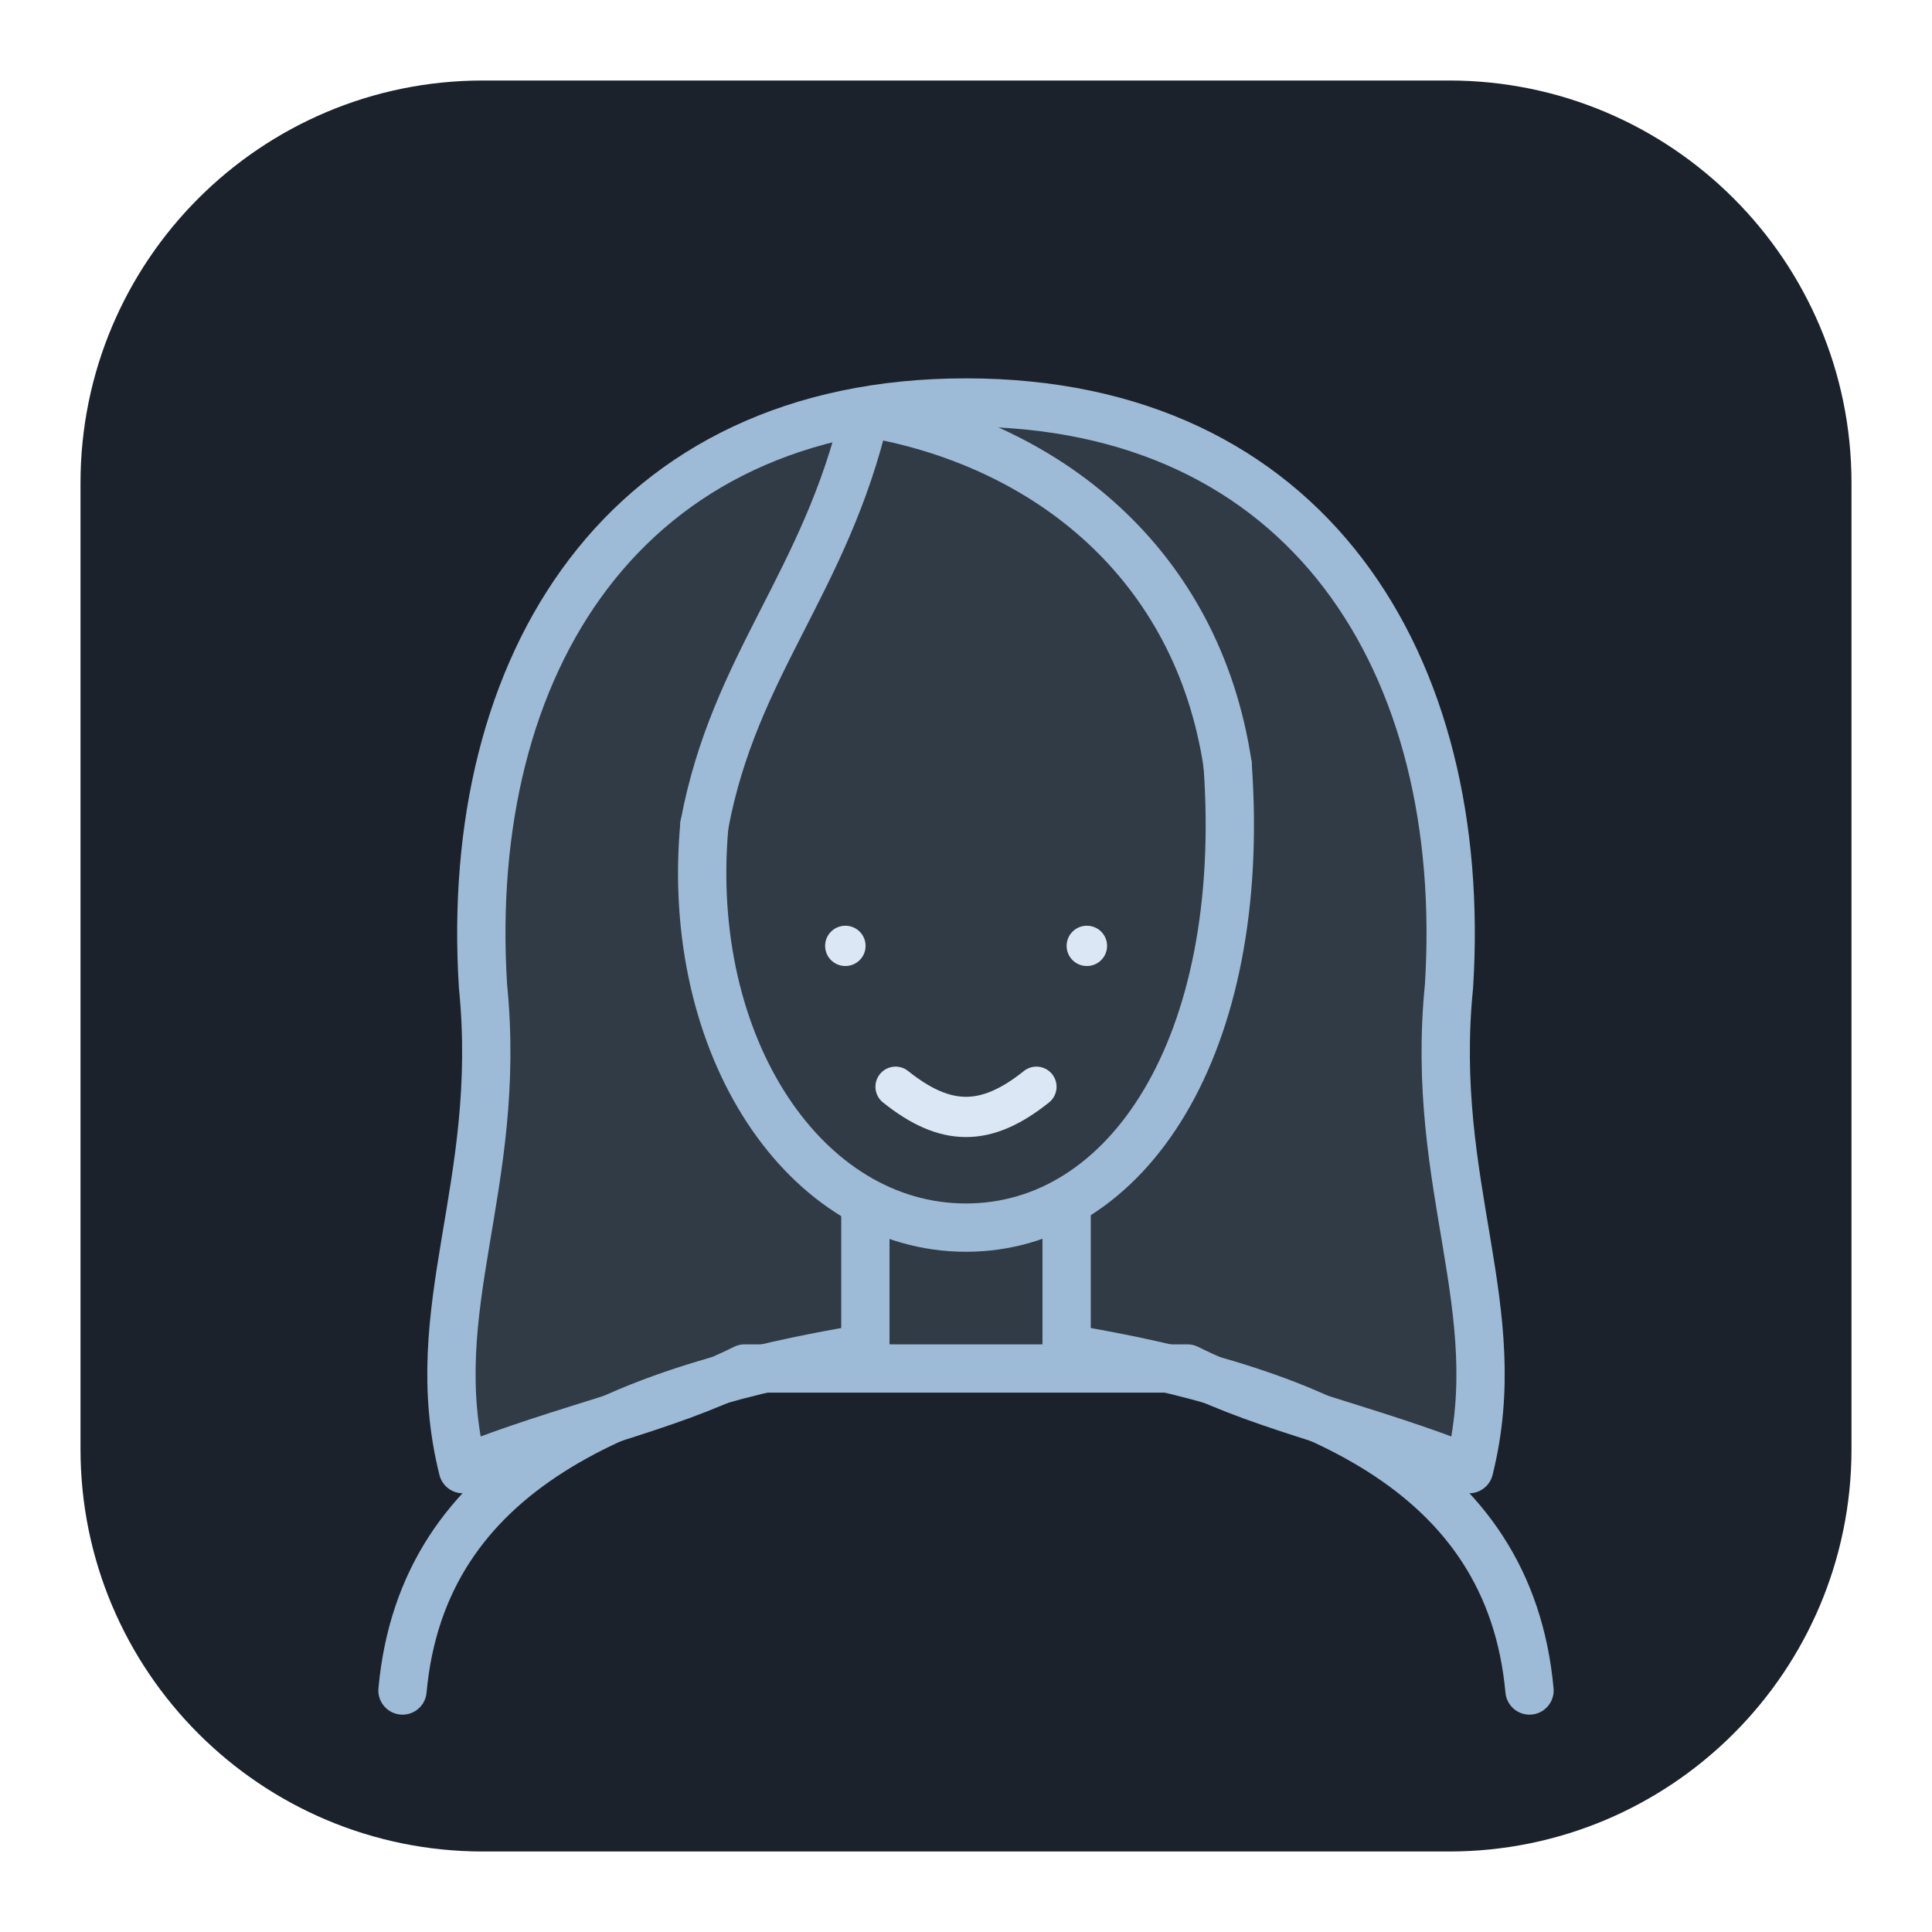
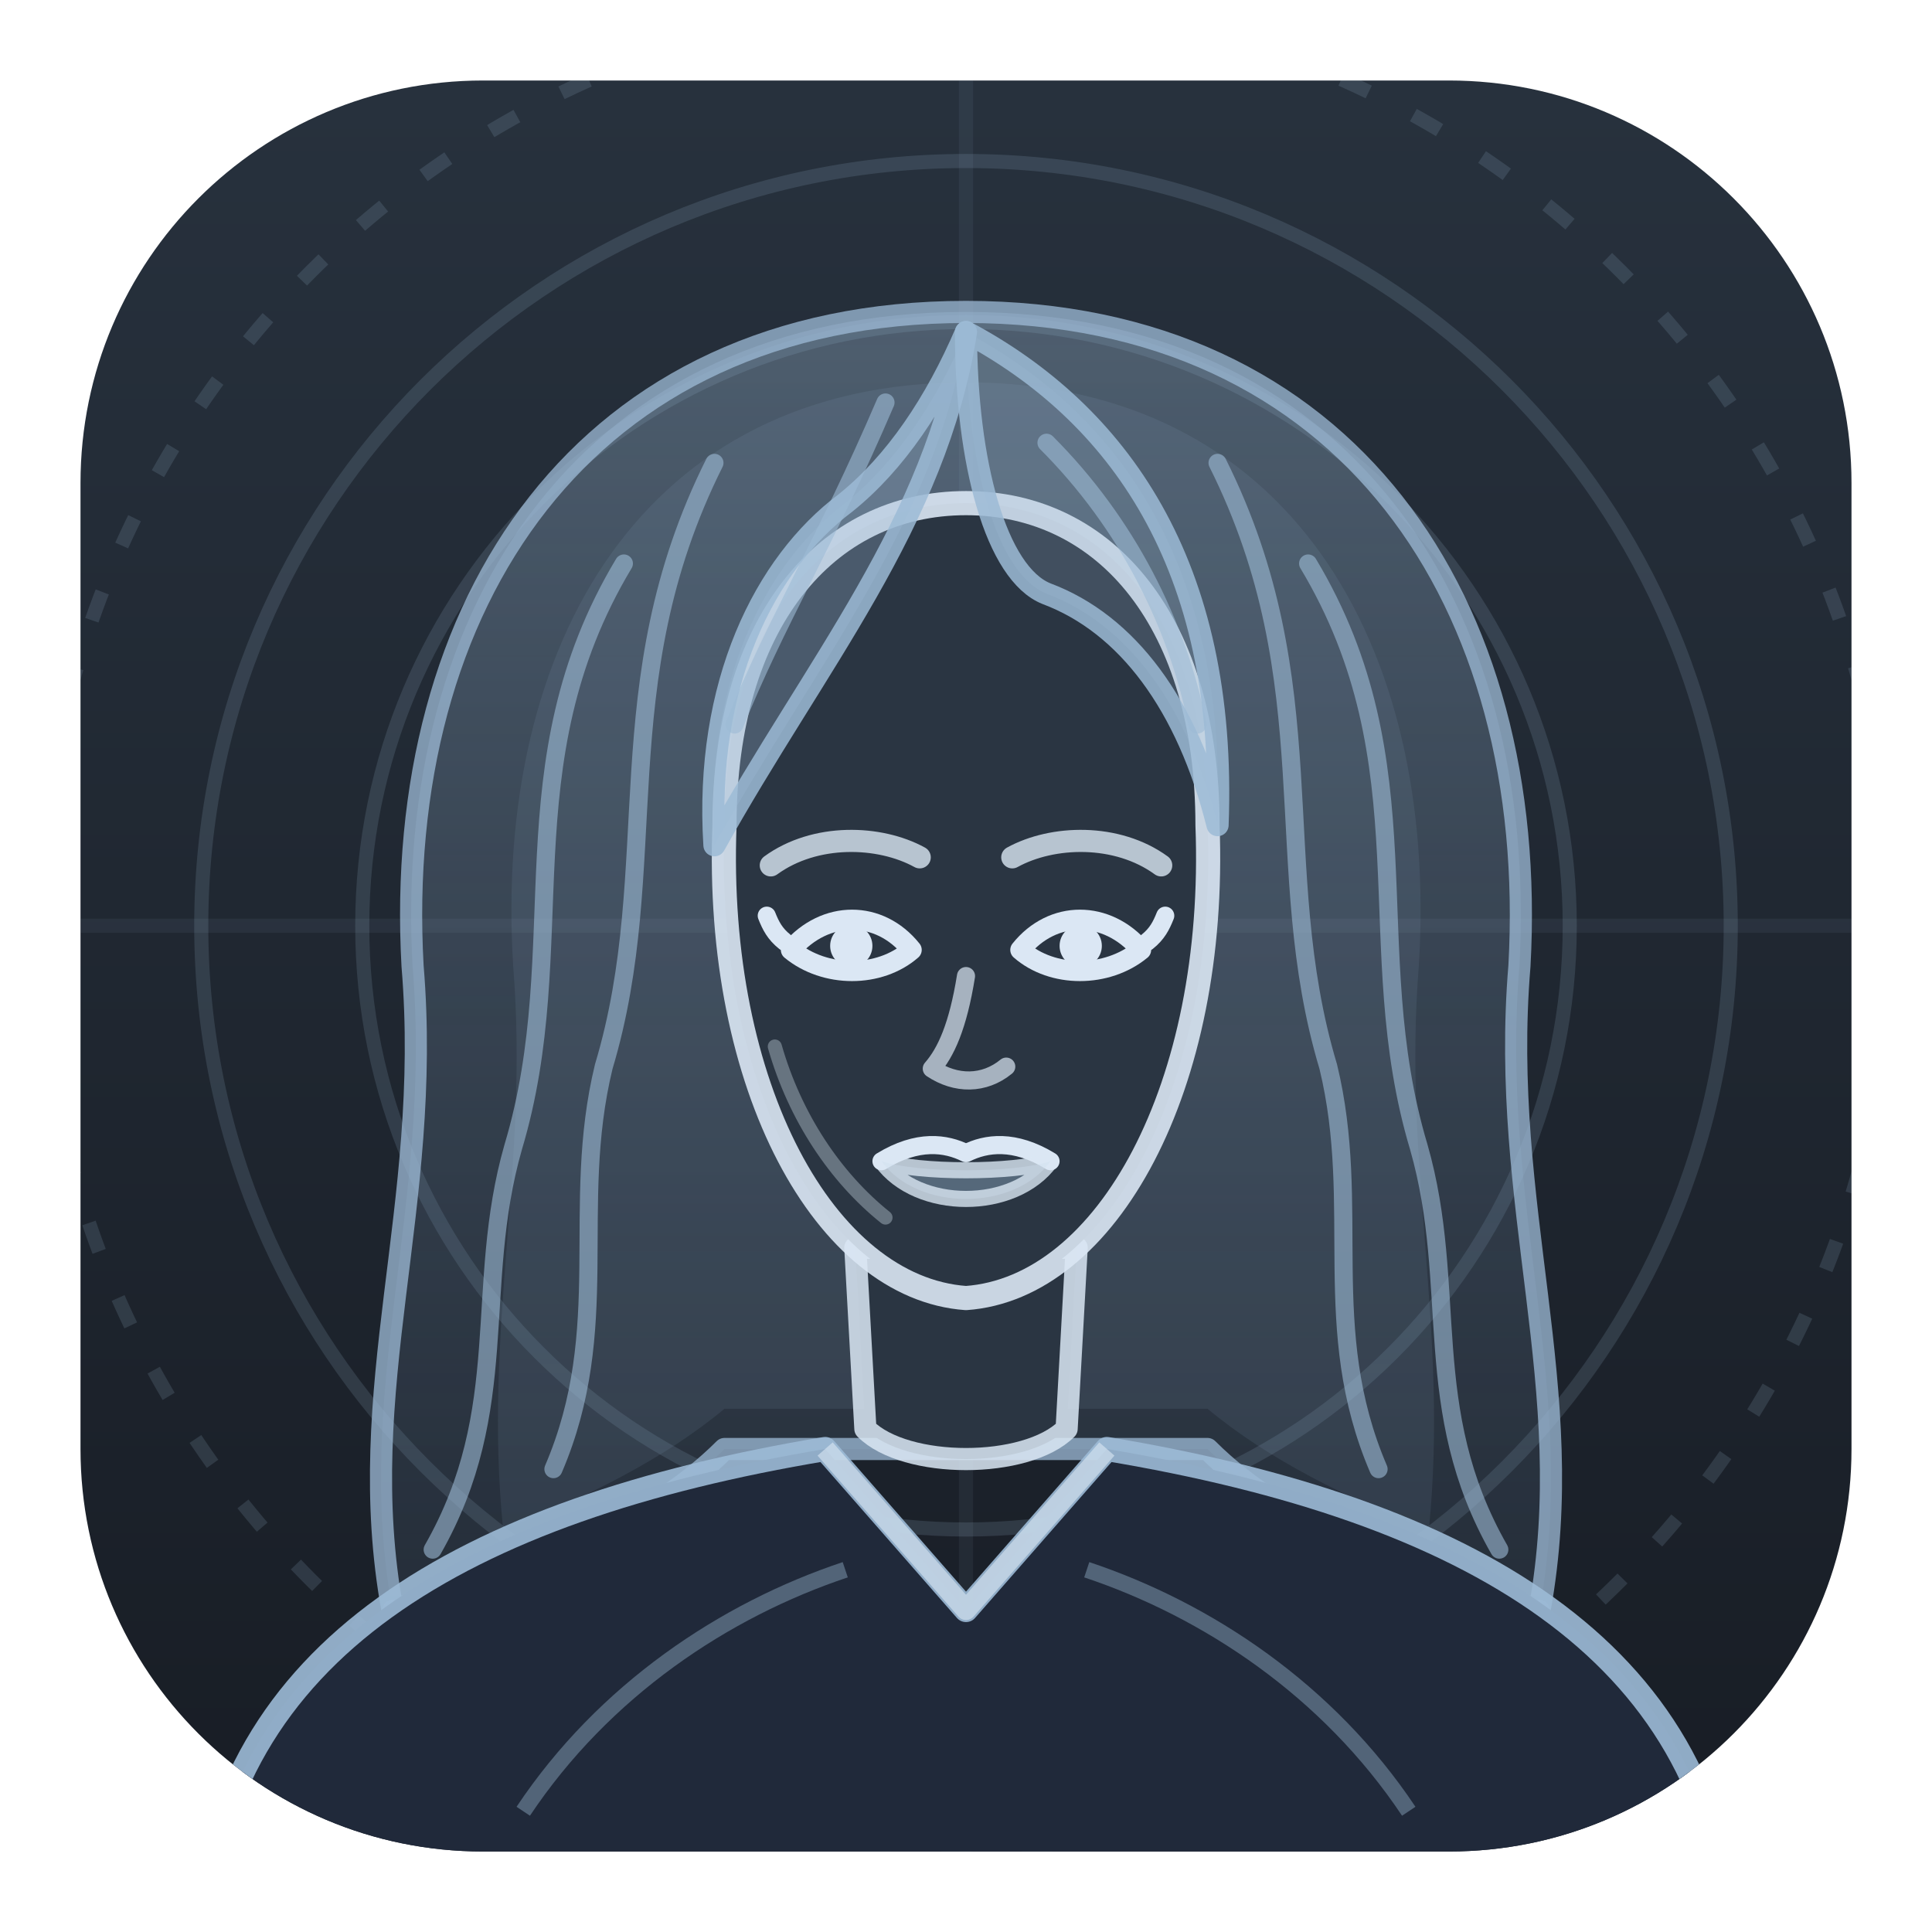
<svg xmlns="http://www.w3.org/2000/svg" viewBox="0 0 96 96" width="96" height="96">
-   <rect x="4" y="4" width="88" height="88" rx="20" fill="#1c222b" />
-   <g fill="none" stroke="#9dbbd6" stroke-width="2.4" stroke-linecap="round" stroke-linejoin="round">
-     <path d="M48 20 C31 20 23 33 24 49 C25 59 21 65 23 73 C28 71 33 70 37 68 L59 68 C63 70 68 71 73 73 C75 65 71 59 72 49 C73 33 65 20 48 20 Z" fill="#9dbbd6" fill-opacity="0.16" />
-     <path d="M43 20.5 C41 29 36.5 33 35 41" />
-     <path d="M43 20.5 C52 22 59.5 28 61 38" />
-     <path d="M35 41 C34 52 40 61 48 61 C56 61 62 52 61 38" />
-     <path d="M43 60 L43 67 M53 60 L53 67" />
-     <path d="M20 84 C21 73 31 69 43 67 M76 84 C75 73 65 69 53 67" />
-   </g>
-   <g fill="none" stroke="#dbe7f4" stroke-width="2" stroke-linecap="round">
-     <path d="M42 47 L42.01 47 M54 47 L54.01 47" />
-     <path d="M44.5 54 C47 56 49 56 51.5 54" />
+   <defs>
+     <linearGradient id="tile" x1="0" y1="0" x2="0" y2="1">
+       <stop offset="0" stop-color="#27313d" />
+       <stop offset="1" stop-color="#181d25" />
+     </linearGradient>
+     <linearGradient id="veil" x1="0" y1="0" x2="0" y2="1">
+       <stop offset="0" stop-color="#9dbbd6" stop-opacity="0.34" />
+       <stop offset="1" stop-color="#5f7894" stop-opacity="0.16" />
+     </linearGradient>
+     <clipPath id="clip">
+       <rect x="4" y="4" width="88" height="88" rx="20" />
+     </clipPath>
+   </defs>
+   <rect x="4" y="4" width="88" height="88" rx="20" fill="url(#tile)" />
+   <g clip-path="url(#clip)">
+     <g fill="none" stroke="#9dbbd6" stroke-width="0.7" stroke-opacity="0.16">
+       <circle cx="48" cy="46" r="30" />
+       <circle cx="48" cy="46" r="38" />
+       <circle cx="48" cy="46" r="46" stroke-dasharray="1.5 2.5" />
+       <path d="M2 46 H94 M48 0 V96" stroke-opacity="0.07" />
+     </g>
+     <path d="M48 15.5 C29 15.5 19.5 30 20.5 48 C21.5 60 17.5 69 19.5 80 C26 78 32 76 36 72 L60 72 C64 76 70 78 76.5 80 C78.5 69 74.5 60 75.5 48 C76.5 30 67 15.5 48 15.5 Z" fill="url(#veil)" stroke="#9dbbd6" stroke-width="1.1" stroke-opacity="0.75" stroke-linejoin="round" />
+     <path d="M48 19 C32 19 24.5 32 25.5 48 C26.3 58 24 66 25 76 C29 74.5 33 72.5 36 70 L60 70 C63 72.5 67 74.5 71 76 C72 66 69.7 58 70.5 48 C71.5 32 64 19 48 19 Z" fill="#9dbbd6" fill-opacity="0.10" />
+     <path d="M19.5 80 C22 82.5 27 82 29 78.5 M76.5 80 C74 82.5 69 82 67 78.5" fill="none" stroke="#9dbbd6" stroke-width="1" stroke-opacity="0.7" stroke-linecap="round" />
+     <path d="M42.5 62 L43 71 C45 73 51 73 53 71 L53.5 62 Z" fill="#2a3542" stroke="#dbe7f4" stroke-width="1.1" stroke-linejoin="round" stroke-opacity="0.85" />
+     <path d="M10 96 C11 82 23 75 41 72 L48 80 L55 72 C73 75 85 82 86 96 Z" fill="#20293a" stroke="#9dbbd6" stroke-width="1.2" stroke-linejoin="round" stroke-opacity="0.9" />
+     <path d="M41 72 L48 80 L55 72" fill="none" stroke="#dbe7f4" stroke-width="1" stroke-opacity="0.6" stroke-linejoin="round" />
+     <path d="M26 90 C30 84 36 80 42 78 M70 90 C66 84 60 80 54 78" fill="none" stroke="#9dbbd6" stroke-width="0.8" stroke-opacity="0.4" />
+     <path d="M36 41 C35.5 54 41 64 48 64.5 C55 64 60.5 54 60 41 C60 31 55 25 48 25 C41 25 36 31 36 41 Z" fill="#2a3542" stroke="#dbe7f4" stroke-width="1.2" stroke-linejoin="round" stroke-opacity="0.9" />
+     <path d="M48 16.5 C46.5 26 40.5 33 35.5 42 C35 34 38 28 42 25 C44.5 23 46.5 20 48 16.5 Z" fill="#9dbbd6" fill-opacity="0.28" stroke="#9dbbd6" stroke-width="1.1" stroke-opacity="0.85" stroke-linejoin="round" />
+     <path d="M48 16.5 C55.5 20.5 61 28 60.5 41 C59 35 56 31 52 29.5 C49.5 28.5 48 23 48 16.5 Z" fill="#9dbbd6" fill-opacity="0.2" stroke="#9dbbd6" stroke-width="1.1" stroke-opacity="0.85" stroke-linejoin="round" />
+     <g fill="none" stroke="#9dbbd6" stroke-width="0.9" stroke-opacity="0.6" stroke-linecap="round">
+       <path d="M31 28 C25 38 28.5 47 25.5 57 C23.5 64 25.5 70 21.5 77" />
+       <path d="M35.5 23 C30 34 33 43 30 53 C28.3 60 30.5 66 27.5 73" />
+       <path d="M65 28 C71 38 67.5 47 70.5 57 C72.5 64 70.5 70 74.5 77" />
+       <path d="M60.5 23 C66 34 63 43 66 53 C67.7 60 65.5 66 68.5 73" />
+       <path d="M44 20 C41 27 38.5 31 36.5 36" />
+       <path d="M52 22 C56 26 58.5 31 59.5 36" />
+     </g>
+     <g fill="none" stroke="#dbe7f4" stroke-linecap="round" stroke-linejoin="round">
+       <path d="M39.3 47.2 C41 45.2 43.7 45.2 45.3 47.2 C43.7 48.6 41 48.6 39.3 47.2 Z" stroke-width="1" />
+       <path d="M56.7 47.2 C55 45.2 52.3 45.2 50.7 47.2 C52.3 48.6 55 48.6 56.7 47.2 Z" stroke-width="1" />
+       <path d="M39 46.8 C38.5 46.4 38.3 46 38.1 45.5 M57 46.8 C57.5 46.4 57.7 46 57.9 45.5" stroke-width="0.9" />
+       <path d="M38.3 43 C40.5 41.4 43.7 41.5 45.7 42.6 M57.7 43 C55.5 41.4 52.3 41.5 50.3 42.6" stroke-width="1.1" stroke-opacity="0.8" />
+       <path d="M48 48.5 C47.6 51 47 52.3 46.3 53.1 C47.5 53.9 48.9 53.9 50 53" stroke-width="0.9" stroke-opacity="0.7" />
+       <path d="M43.8 57.7 C45.6 56.6 47 56.8 48 57.3 C49 56.8 50.4 56.6 52.2 57.7" stroke-width="0.9" />
+     </g>
+     <circle cx="42.3" cy="47" r="1.05" fill="#dbe7f4" />
+     <circle cx="53.7" cy="47" r="1.05" fill="#dbe7f4" />
+     <path d="M43.8 57.7 C45.6 60.2 50.4 60.2 52.2 57.7 C50.4 58.3 45.6 58.3 43.8 57.7 Z" fill="#9dbbd6" fill-opacity="0.38" stroke="#dbe7f4" stroke-width="0.8" stroke-linejoin="round" stroke-opacity="0.8" />
+     <path d="M38.5 52 C39.5 55.5 41.5 58.5 44 60.5" fill="none" stroke="#dbe7f4" stroke-width="0.7" stroke-opacity="0.35" stroke-linecap="round" />
  </g>
</svg>
